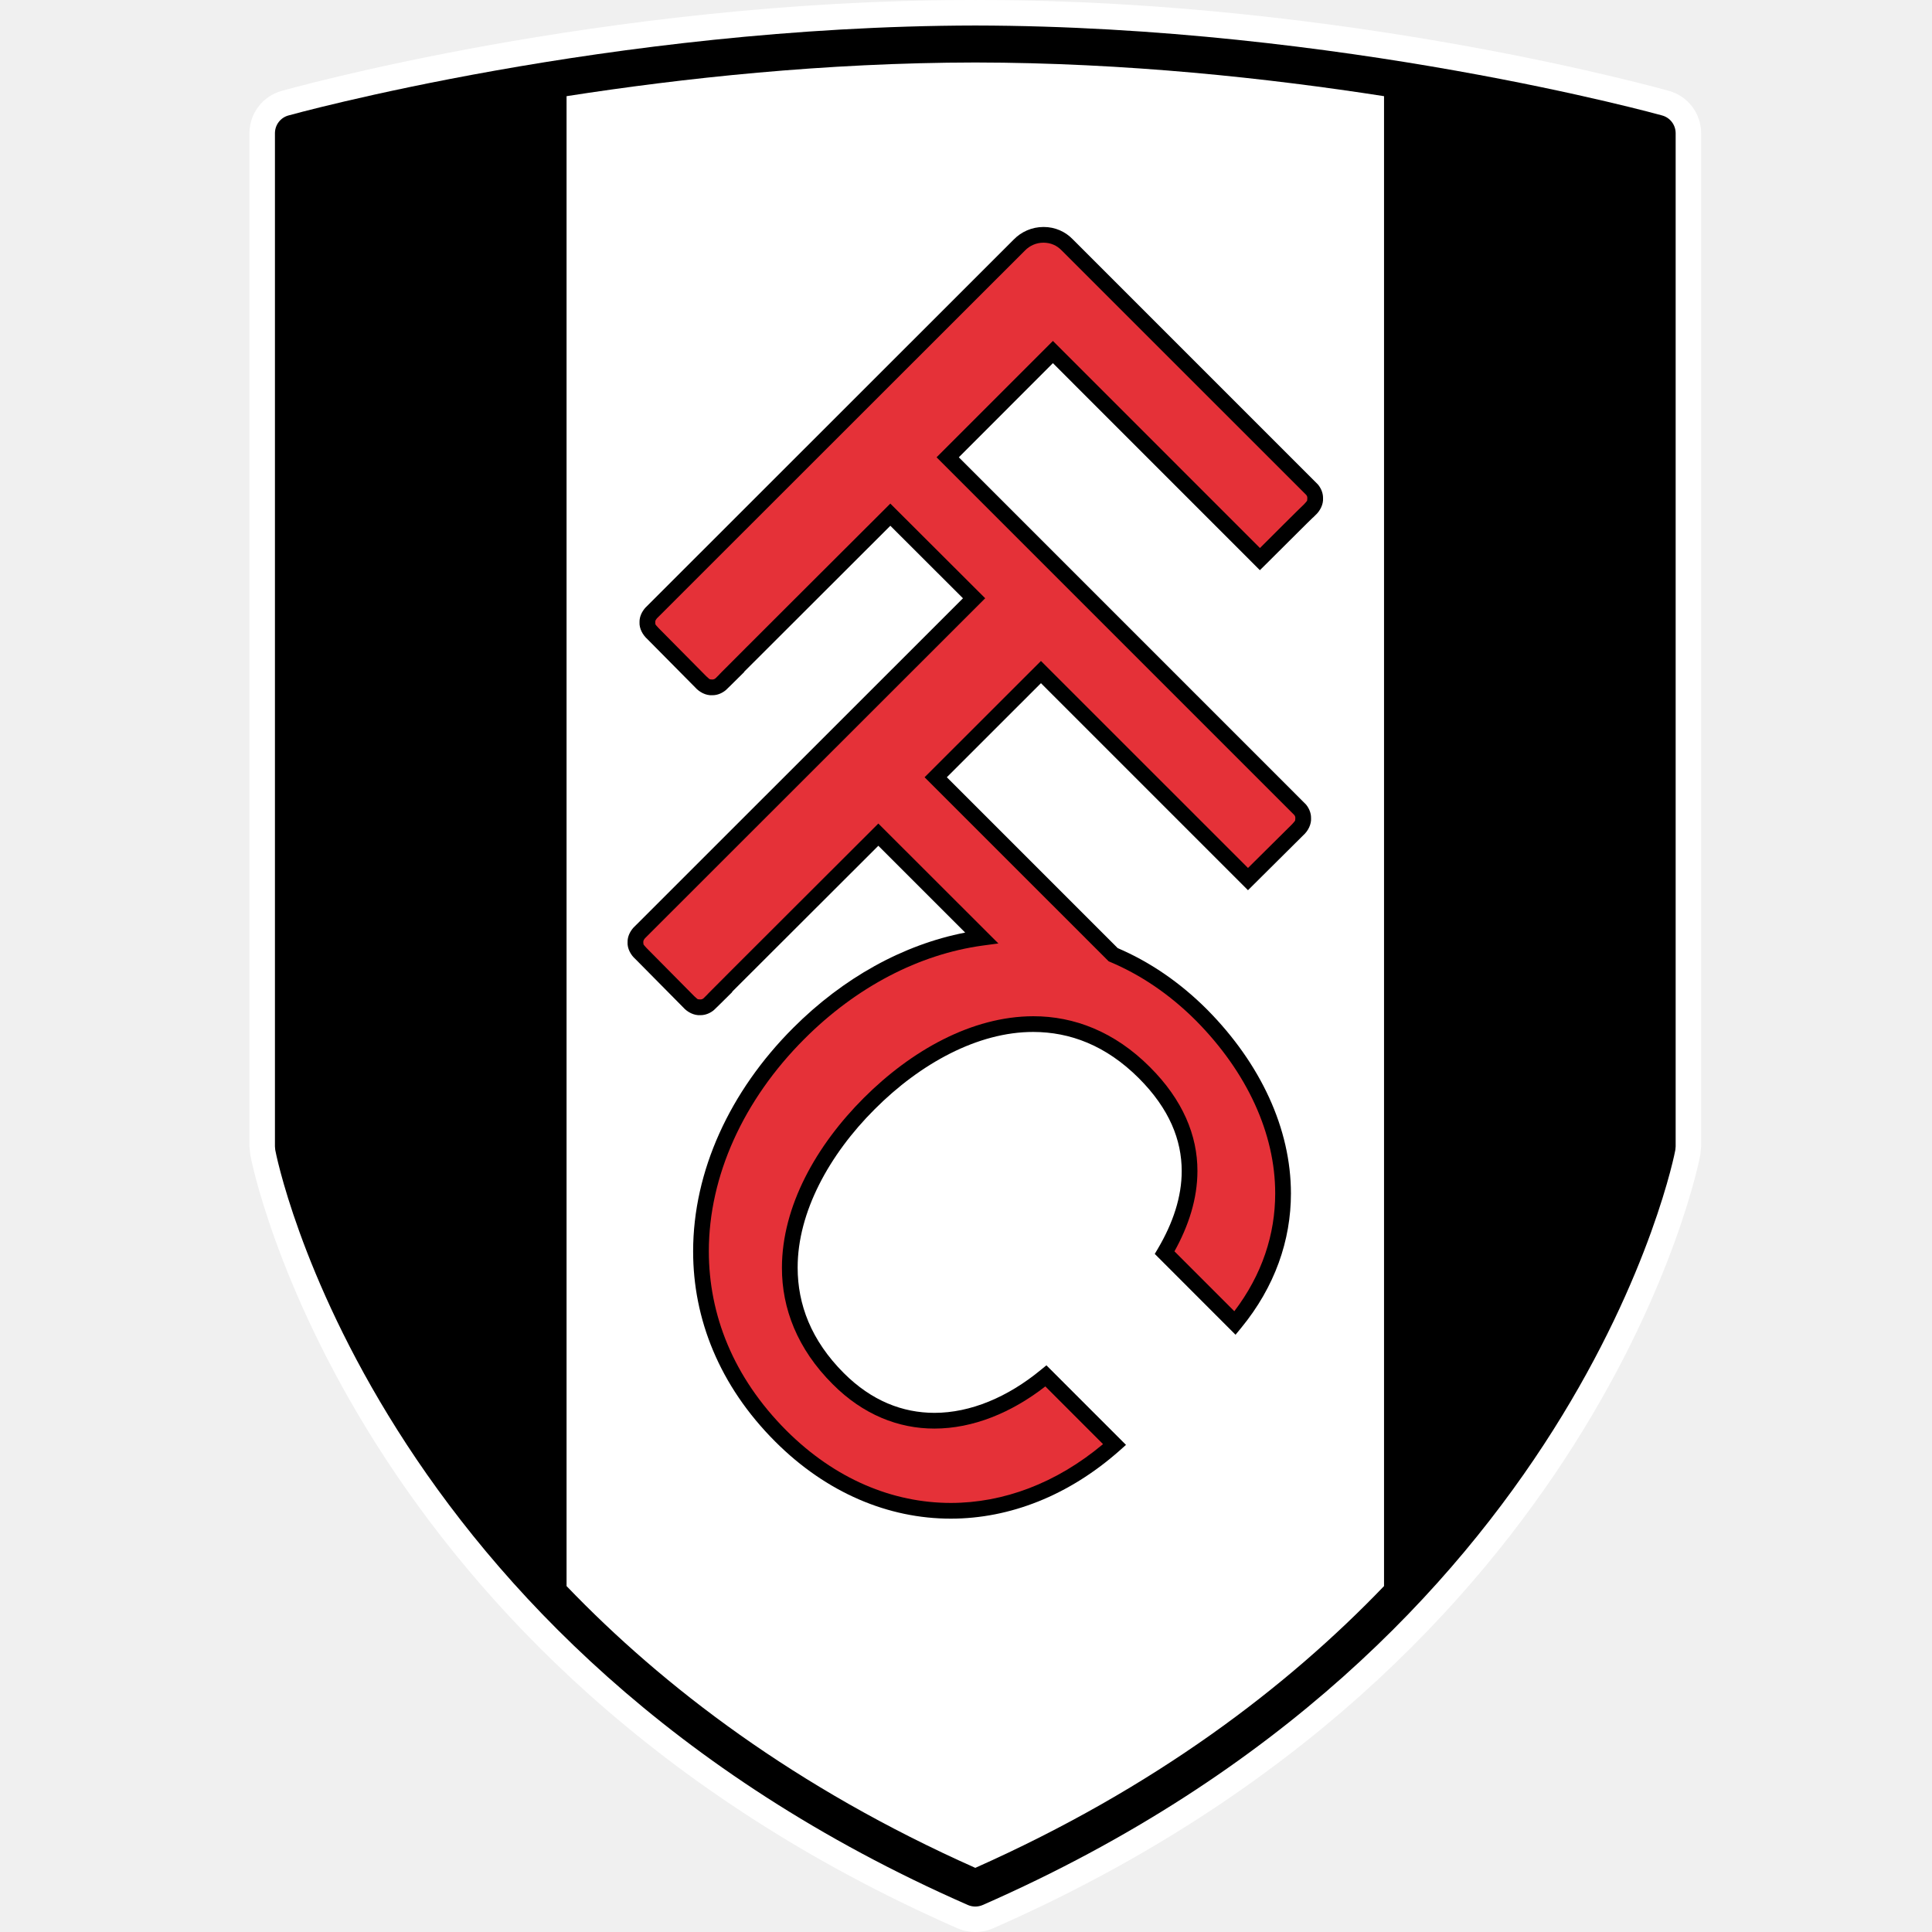
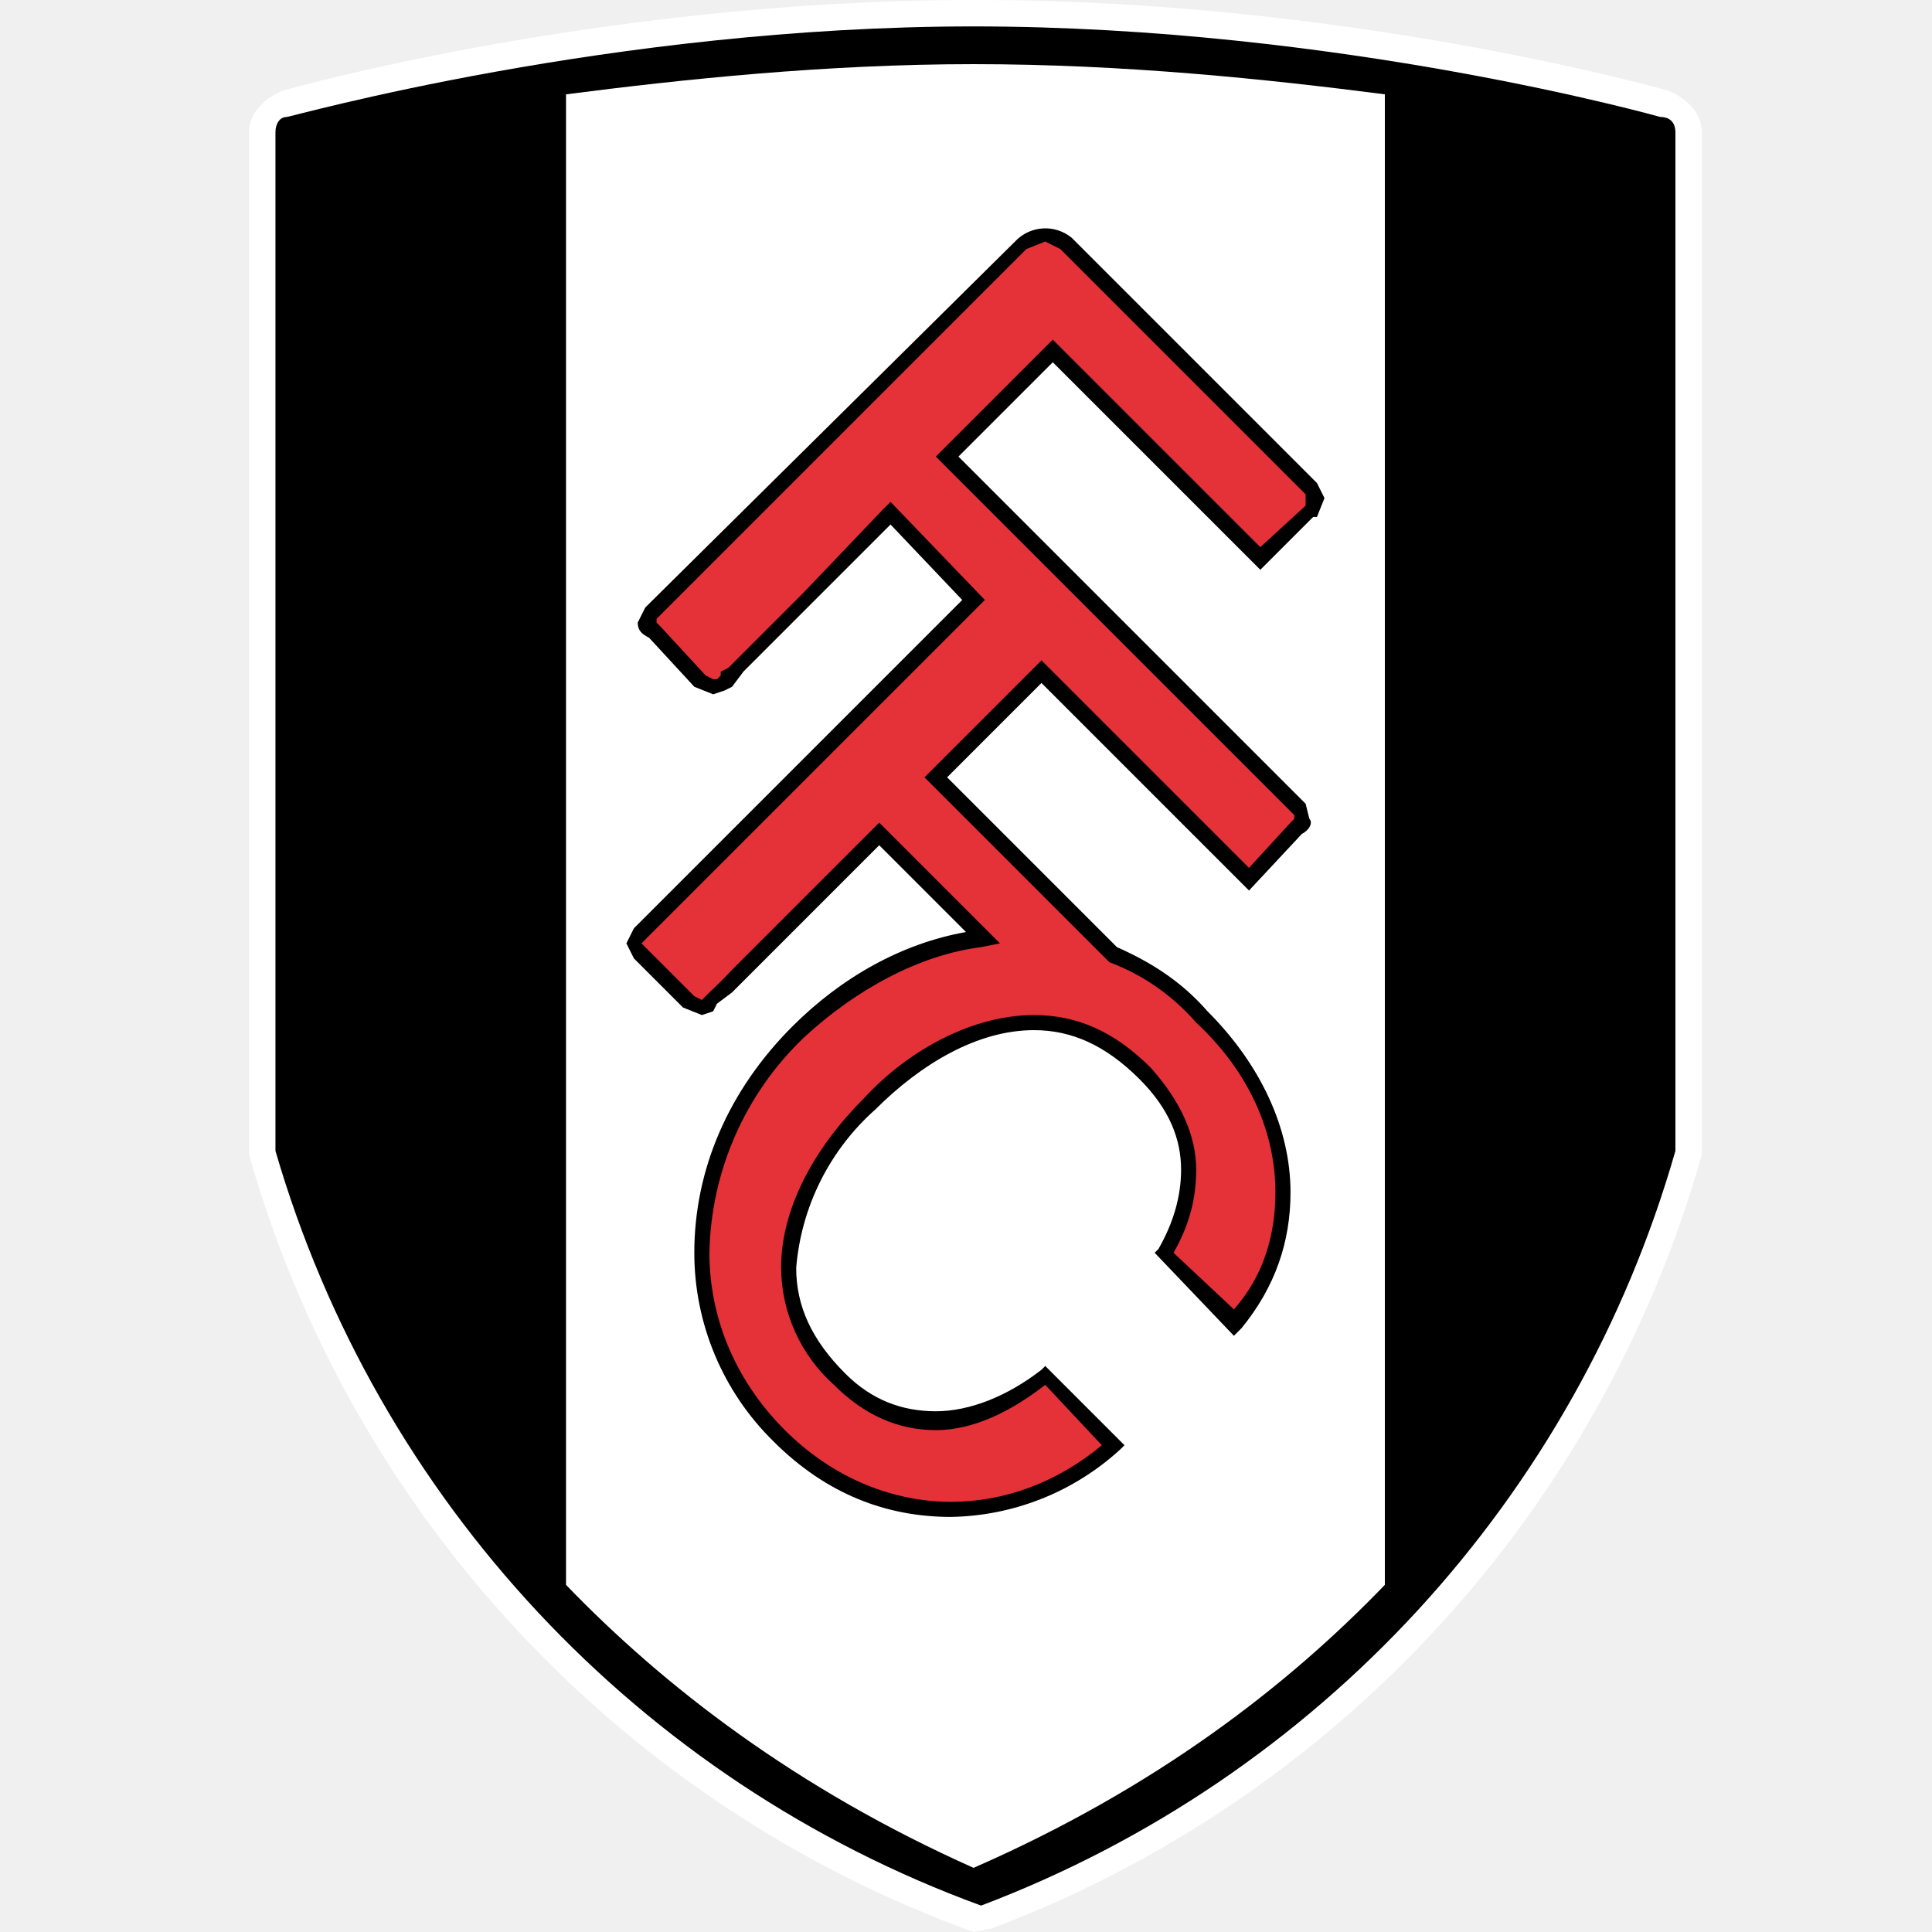
- <svg xmlns="http://www.w3.org/2000/svg" viewBox="0 0 512 512" fill="none">
-   <g clip-path="url(#clip0_1_3210)">
-     <path d="M442.354 24.106C441.755 23.962 357.664 0.037 259.325 0C259.036 0 258.752 0.011 258.463 0.011C258.173 0.011 257.891 0 257.602 0C159.263 0.037 75.173 23.962 74.574 24.106C69.567 25.524 66.107 30.102 66.107 35.316V303.821L66.32 305.988C66.551 307.753 92.464 440.233 253.762 511.026C255.249 511.673 256.848 512 258.448 512C258.454 512 258.458 511.995 258.464 511.995C258.47 511.995 258.474 512 258.48 512C260.08 512 261.679 511.673 263.166 511.026C424.464 440.233 450.377 307.753 450.608 305.988L450.821 303.821V35.316C450.82 30.102 447.36 25.524 442.354 24.106Z" fill="white" />
-     <path d="M440.488 30.599C440.237 30.535 355.386 6.921 258.464 6.761C161.541 6.921 76.692 30.536 76.441 30.599C74.317 31.183 72.862 33.102 72.862 35.306V303.821L72.942 304.736C73.038 305.464 98.011 435.312 256.495 504.844C257.121 505.116 257.795 505.255 258.464 505.255C259.133 505.255 259.806 505.116 260.433 504.844C418.918 435.312 443.89 305.464 443.986 304.736L444.066 303.821V35.306C444.065 33.102 442.61 31.183 440.488 30.599Z" fill="black" />
-     <path d="M258.464 16.56C218.553 16.607 180.738 20.727 150.145 25.487V420.331C175.797 447.057 210.803 473.784 258.464 495.003C306.125 473.784 341.131 447.057 366.783 420.331V25.486C336.189 20.725 298.375 16.607 258.464 16.56Z" fill="white" />
-     <path d="M205.471 382.066C190.537 367.144 183.676 349.392 183.686 331.613C183.686 310.411 193.372 289.22 210.241 272.362C223.469 259.14 239.322 250.346 255.784 247.143L232.769 224.138C226.608 230.294 202.844 254.004 193.986 262.862H194.093L190.478 266.436L189.205 267.671C188.359 268.388 187.066 269.051 185.59 269.029C183.921 269.137 182.162 268.232 181.033 266.943L168.421 254.193C167.169 253.096 166.207 251.384 166.313 249.668C166.286 248.181 166.966 246.886 167.822 245.887L255.196 158.549L235.952 139.332C229.802 145.478 206.027 169.199 197.164 178.067H197.25L193.656 181.624L192.372 182.87C191.548 183.56 190.265 184.267 188.751 184.24C187.077 184.347 185.349 183.432 184.209 182.148L171.581 169.392C170.357 168.295 169.383 166.606 169.479 164.872C169.452 163.38 170.132 162.086 170.998 161.085L268.626 63.506C270.626 61.435 273.445 60.152 276.541 60.152C279.611 60.136 282.356 61.398 284.297 63.42L349.262 128.39C349.979 129.245 350.647 130.54 350.621 132.016C350.727 133.674 349.835 135.433 348.562 136.563L347.947 137.172H347.921C347.551 137.515 347.049 138.018 346.444 138.611C345.208 139.835 343.566 141.467 341.924 143.109C338.641 146.377 335.377 149.639 335.367 149.639L333.88 151.104L279.029 96.237L254.099 121.188L346.074 213.173C346.802 214.035 347.471 215.34 347.443 216.804C347.551 218.467 346.658 220.216 345.373 221.361L330.729 235.915L275.863 181.049L250.922 205.978L296.208 251.264C304.584 254.848 312.612 260.24 319.946 267.589C334.081 281.891 342.1 299.108 342.111 316.261C342.111 328.685 337.875 341.015 328.895 351.935L327.429 353.722L306.024 332.301L306.849 330.91C310.845 324.14 313.176 317.191 313.165 310.323C313.155 302.113 309.929 293.881 301.799 285.731C293.054 277.007 283.538 273.498 273.841 273.477C259.143 273.451 243.867 281.863 231.828 293.93C219.762 305.96 211.359 321.251 211.386 335.955C211.397 345.652 214.917 355.172 223.629 363.895C231.015 371.271 239.226 374.411 247.629 374.421C257.192 374.421 267.082 370.25 275.854 363.013L277.314 361.826L298.397 382.91L296.745 384.381C283.277 396.33 267.606 402.459 251.961 402.459C235.455 402.462 219.044 395.641 205.471 382.066Z" fill="black" />
-     <path d="M264.583 250.025L260.406 250.587C243.536 252.903 226.933 261.558 213.194 275.308C196.977 291.504 187.847 311.695 187.847 331.613C187.863 348.322 194.216 364.892 208.407 379.114C221.318 391.999 236.6 398.283 251.961 398.294C265.878 398.294 279.913 393.1 292.312 382.707L277.025 367.411C268.039 374.402 257.856 378.578 247.629 378.589C238.157 378.601 228.732 374.926 220.688 366.844C211.265 357.458 207.199 346.691 207.22 335.957C207.242 319.644 216.313 303.56 228.887 290.991C241.462 278.416 257.539 269.34 273.842 269.313C284.572 269.303 295.343 273.362 304.741 282.782C313.497 291.515 317.353 300.967 317.332 310.326C317.332 317.638 315.022 324.806 311.245 331.619L327.109 347.488C334.522 337.728 337.941 327.063 337.941 316.263C337.951 300.431 330.512 284.209 316.996 270.527C309.92 263.435 302.207 258.306 294.211 254.93L293.81 254.76L245.025 205.98L275.865 175.162L330.731 230.022L342.439 218.411C343.434 217.255 343.171 217.721 343.279 216.806C343.257 216.389 343.236 216.33 342.995 215.982L248.201 121.189L279.031 90.35L333.902 145.231C337.079 142.06 344.385 134.758 345.626 133.604C346.61 132.475 346.353 132.93 346.455 132.015C346.434 131.598 346.423 131.539 346.172 131.169L281.325 66.334C280.064 65.05 278.491 64.328 276.544 64.312C274.602 64.312 272.864 65.109 271.601 66.419L174.08 163.881C173.69 164.394 173.669 164.474 173.642 164.87C173.738 165.71 173.497 165.271 174.535 166.449L187.173 179.216C188.312 180.227 187.874 179.97 188.75 180.076C189.136 180.05 189.243 180.029 189.612 179.766L190.564 178.825L190.634 178.739L190.693 178.668L190.811 178.551C190.907 178.455 191.024 178.326 191.191 178.155C191.517 177.834 191.992 177.358 192.587 176.764C193.785 175.561 195.491 173.839 197.545 171.791C201.653 167.689 207.124 162.212 212.601 156.751C223.534 145.829 234.483 134.918 234.483 134.918L235.943 133.457L261.086 158.547L170.91 248.666C170.54 249.169 170.504 249.265 170.477 249.667C170.583 250.523 170.322 250.073 171.37 251.261L183.998 264.017C185.126 265.006 184.688 264.767 185.592 264.863C185.993 264.841 186.079 264.815 186.437 264.569L187.464 263.548L187.517 263.483L187.634 263.355C187.731 263.269 187.848 263.142 188.014 262.97C188.341 262.649 188.816 262.173 189.41 261.569C190.608 260.366 192.313 258.654 194.368 256.595C198.476 252.492 203.948 247.026 209.424 241.555C220.357 230.633 231.305 219.711 231.305 219.711L232.766 218.246L261.6 247.053L264.583 250.025Z" fill="#E53138" />
+ <svg xmlns="http://www.w3.org/2000/svg" fill="none" viewBox="0 0 512 512">
+   <g clip-path="url(#a)">
+     <path fill="#fff" d="M442 24S358 0 259 0h-1C159 0 75 24 75 24c-5 2-9 6-9 11v271a309 309 0 0 0 192 206l5-1a309 309 0 0 0 188-205V35c0-5-4-9-9-11Z" />
+     <path fill="#000" d="M440 31S355 7 258 7C162 7 77 31 76 31c-2 0-3 2-3 4v270a303 303 0 0 0 187 200 303 303 0 0 0 184-200V35c0-2-1-4-4-4Z" />
+     <path fill="#fff" d="M258 17c-39 0-77 4-108 8v395c26 27 61 54 108 75 48-21 83-48 109-75V25c-31-4-69-8-109-8Z" />
+     <path fill="#000" d="M205 382a70 70 0 0 1-21-50c0-22 9-43 26-60 13-13 29-22 46-25l-23-23-39 39-4 3-1 2-3 1-5-2-13-13-2-4 2-4 87-87-19-20-39 39-3 4-2 1-3 1-5-2-12-13c-2-1-3-2-3-4l2-4 98-97a11 11 0 0 1 15-1l65 65 2 4-2 5h-1l-2 2-4 4-7 7-1 1-55-55-25 25 92 92 1 4c1 1 0 3-2 4l-14 15-55-55-25 25 45 45c9 4 17 9 24 17 14 14 22 31 22 48 0 13-4 25-13 36l-2 2-21-22 1-1c4-7 6-14 6-21 0-8-3-16-11-24-9-9-18-13-28-13-15 0-30 9-42 21a63 63 0 0 0-21 42c0 10 4 19 13 28 7 7 15 10 24 10s19-4 28-11l1-1 21 21-1 1a68 68 0 0 1-45 18c-17 0-33-6-47-20Z" />
+     <path fill="#E53138" d="m265 250-5 1c-16 2-33 11-47 24a81 81 0 0 0-25 57c0 16 6 33 20 47 13 13 29 19 44 19 14 0 28-5 40-15l-15-16c-9 7-19 12-29 12s-19-4-27-12a42 42 0 0 1-14-31c0-16 9-32 22-45 12-13 29-22 45-22 11 0 21 4 31 14 8 9 12 18 12 27 0 8-2 15-6 22l16 15c8-9 11-20 11-31 0-16-7-32-21-45-7-8-15-13-23-16l-49-49 31-31 55 55 11-12 1-1v-1l-95-95 31-31 55 55 12-11v-3l-65-65-4-2-5 2-98 98v1l1 1 12 13 2 1h1l1-1v-1l2-1 5-5 15-15 21-22 2-2 25 26-90 90-1 1 1 1 13 13 2 1 1-1 1-1a120 120 0 0 0 6-6l15-15 22-22 2-2 29 29 3 3Z" />
  </g>
  <defs>
-     <clipPath id="clip0_1_3210">
-       <rect width="384.714" height="512" fill="white" transform="translate(66.1067)" />
+     <clipPath id="a">
+       <path fill="#fff" d="M0 0h385v512H0z" transform="translate(66)" />
    </clipPath>
  </defs>
</svg>
